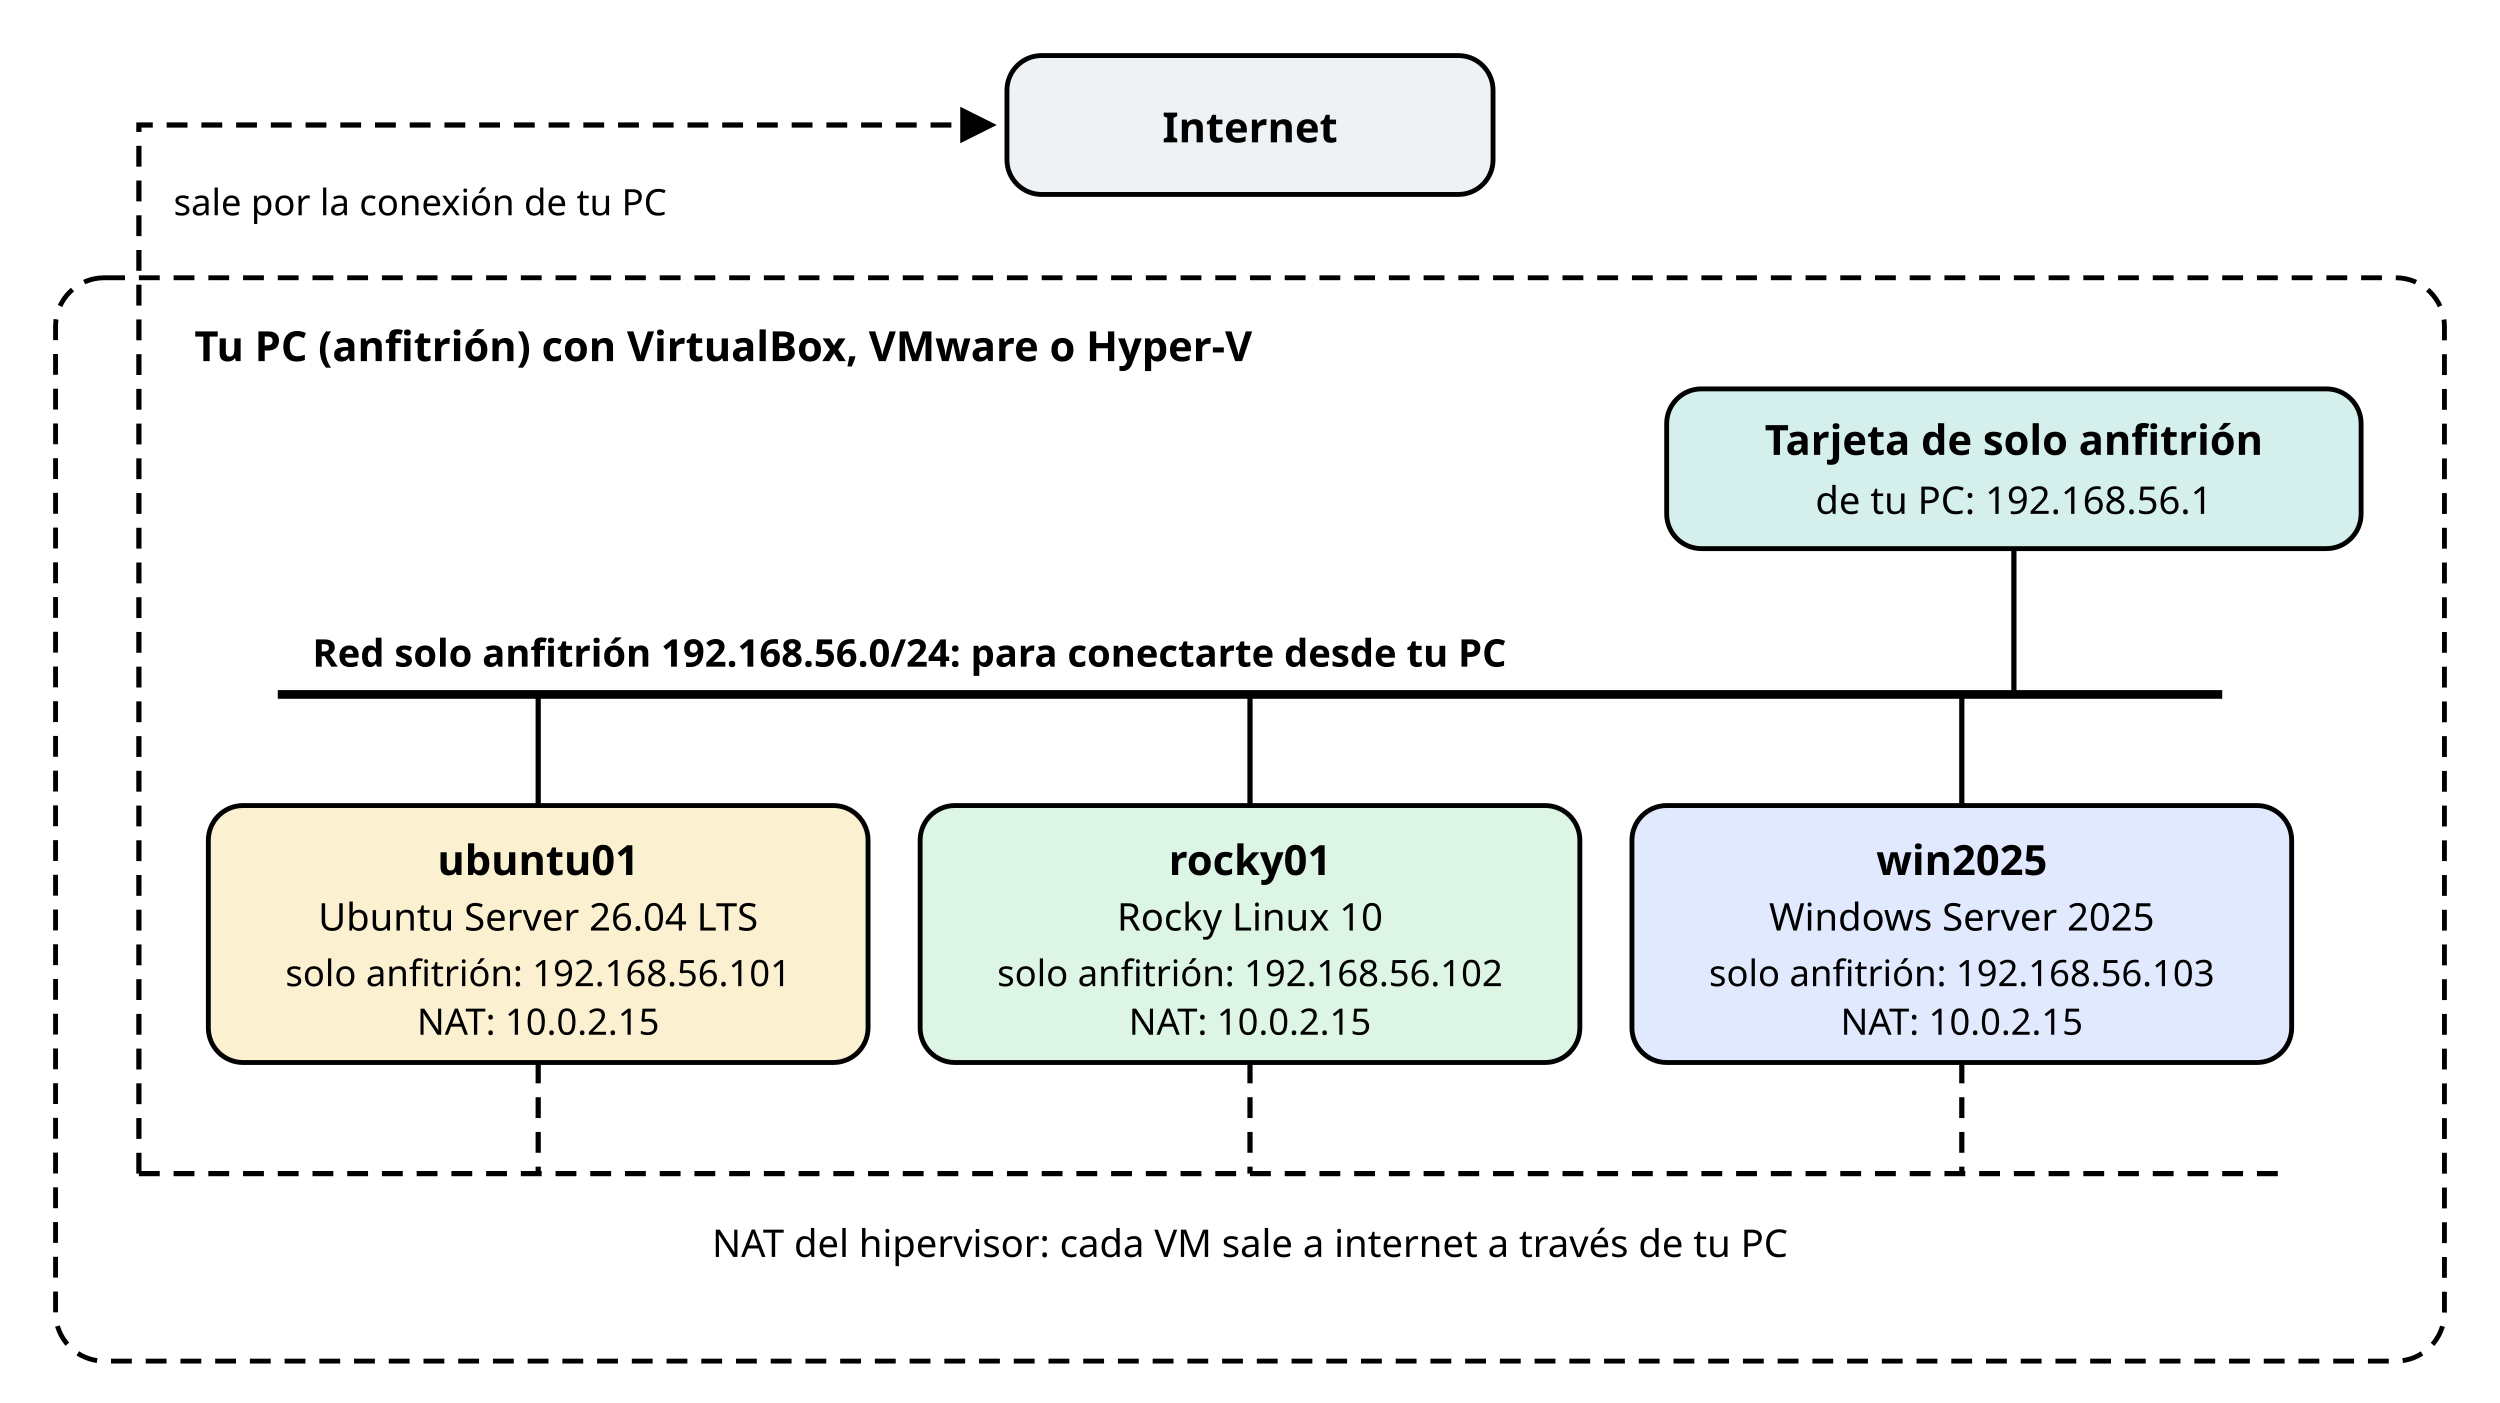
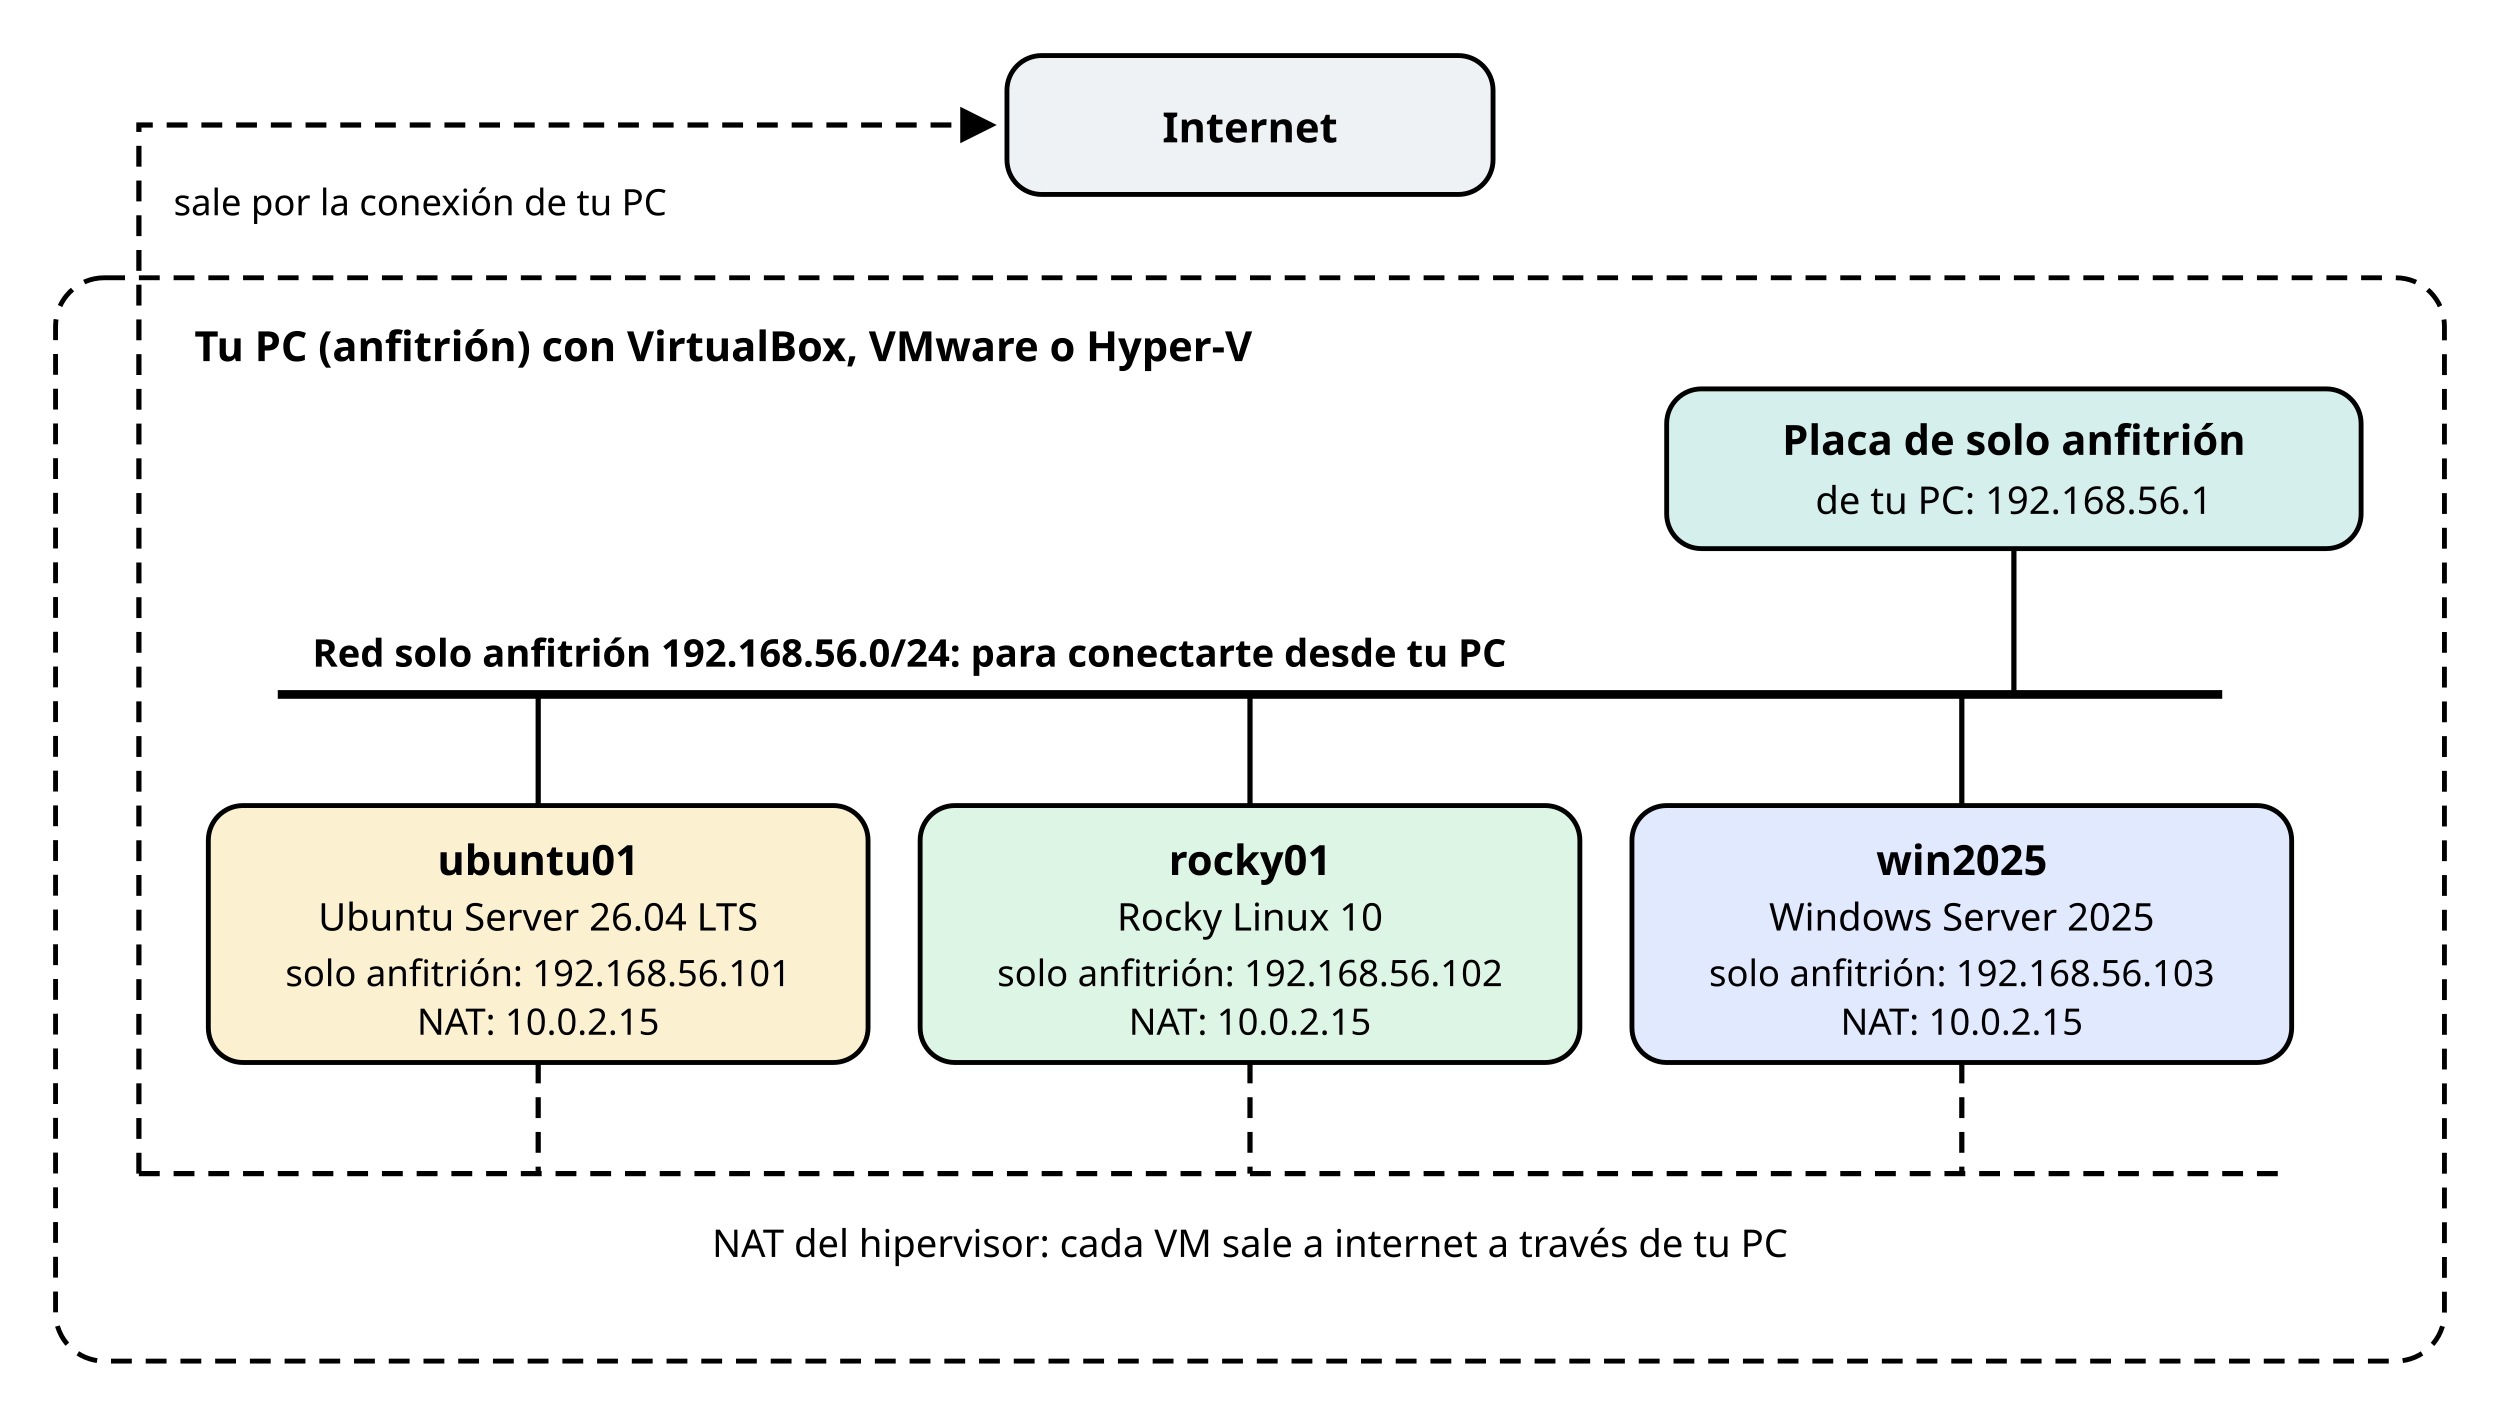
<svg xmlns="http://www.w3.org/2000/svg" viewBox="0 0 720 404" font-family="system-ui, sans-serif" font-size="12">
  <defs>
    <marker id="f" viewBox="0 0 10 10" refX="9" refY="5" markerWidth="7" markerHeight="7" orient="auto-start-reverse">
      <path d="M0,0 L10,5 L0,10 z" fill="currentColor" />
    </marker>
  </defs>
  <rect x="16" y="80" width="688" height="312" rx="14" fill="none" stroke="currentColor" stroke-width="1.4" stroke-dasharray="6 4" />
  <rect x="290" y="16" width="140" height="40" rx="10" fill="var(--surface-2, #eef2f5)" stroke="currentColor" stroke-width="1.4" />
  <g stroke="currentColor" stroke-width="1.5" fill="none">
    <path d="M40,338 L40,36 L286,36" stroke-dasharray="6 4" marker-end="url(#f)" />
    <line x1="40" y1="338" x2="660" y2="338" stroke-dasharray="6 4" />
    <line x1="80" y1="200" x2="640" y2="200" stroke-width="2.5" />
    <line x1="580" y1="158" x2="580" y2="200" />
    <line x1="155" y1="200" x2="155" y2="232" />
    <line x1="360" y1="200" x2="360" y2="232" />
    <line x1="565" y1="200" x2="565" y2="232" />
    <line x1="155" y1="306" x2="155" y2="338" stroke-dasharray="6 4" />
    <line x1="360" y1="306" x2="360" y2="338" stroke-dasharray="6 4" />
    <line x1="565" y1="306" x2="565" y2="338" stroke-dasharray="6 4" />
  </g>
  <g stroke="currentColor" stroke-width="1.4">
    <rect x="480" y="112" width="200" height="46" rx="10" fill="var(--accent-soft, #d5f0ec)" />
    <rect x="60" y="232" width="190" height="74" rx="10" fill="var(--warn-soft, #fbf0d0)" />
    <rect x="265" y="232" width="190" height="74" rx="10" fill="var(--ok-soft, #dcf5e4)" />
    <rect x="470" y="232" width="190" height="74" rx="10" fill="var(--info-soft, #e0e9fd)" />
  </g>
  <g fill="currentColor" text-anchor="middle">
    <text x="360" y="41" font-weight="700">Internet</text>
-     <text x="580" y="131" font-weight="700">Tarjeta de solo anfitrión</text>
+     <text x="580" y="131" font-weight="700">Placa de solo anfitrión</text>
    <text x="580" y="148" font-size="11">de tu PC: 192.168.56.1</text>
    <text x="155" y="252" font-weight="700">ubuntu01</text>
    <text x="155" y="268" font-size="11">Ubuntu Server 26.04 LTS</text>
    <text x="155" y="284" font-size="10.5">solo anfitrión: 192.168.56.101</text>
    <text x="155" y="298" font-size="10.5">NAT: 10.0.2.15</text>
    <text x="360" y="252" font-weight="700">rocky01</text>
    <text x="360" y="268" font-size="11">Rocky Linux 10</text>
    <text x="360" y="284" font-size="10.5">solo anfitrión: 192.168.56.102</text>
    <text x="360" y="298" font-size="10.5">NAT: 10.0.2.15</text>
    <text x="565" y="252" font-weight="700">win2025</text>
    <text x="565" y="268" font-size="11">Windows Server 2025</text>
    <text x="565" y="284" font-size="10.5">solo anfitrión: 192.168.56.103</text>
    <text x="565" y="298" font-size="10.5">NAT: 10.0.2.15</text>
    <text x="360" y="362" font-size="11">NAT del hipervisor: cada VM sale a internet a través de tu PC</text>
  </g>
  <g fill="currentColor">
    <text x="56" y="104" font-weight="700">Tu PC (anfitrión) con VirtualBox, VMware o Hyper-V</text>
    <text x="90" y="192" font-size="11" font-weight="600">Red solo anfitrión 192.168.56.0/24: para conectarte desde tu PC</text>
    <text x="50" y="62" font-size="10.5">sale por la conexión de tu PC</text>
  </g>
</svg>
